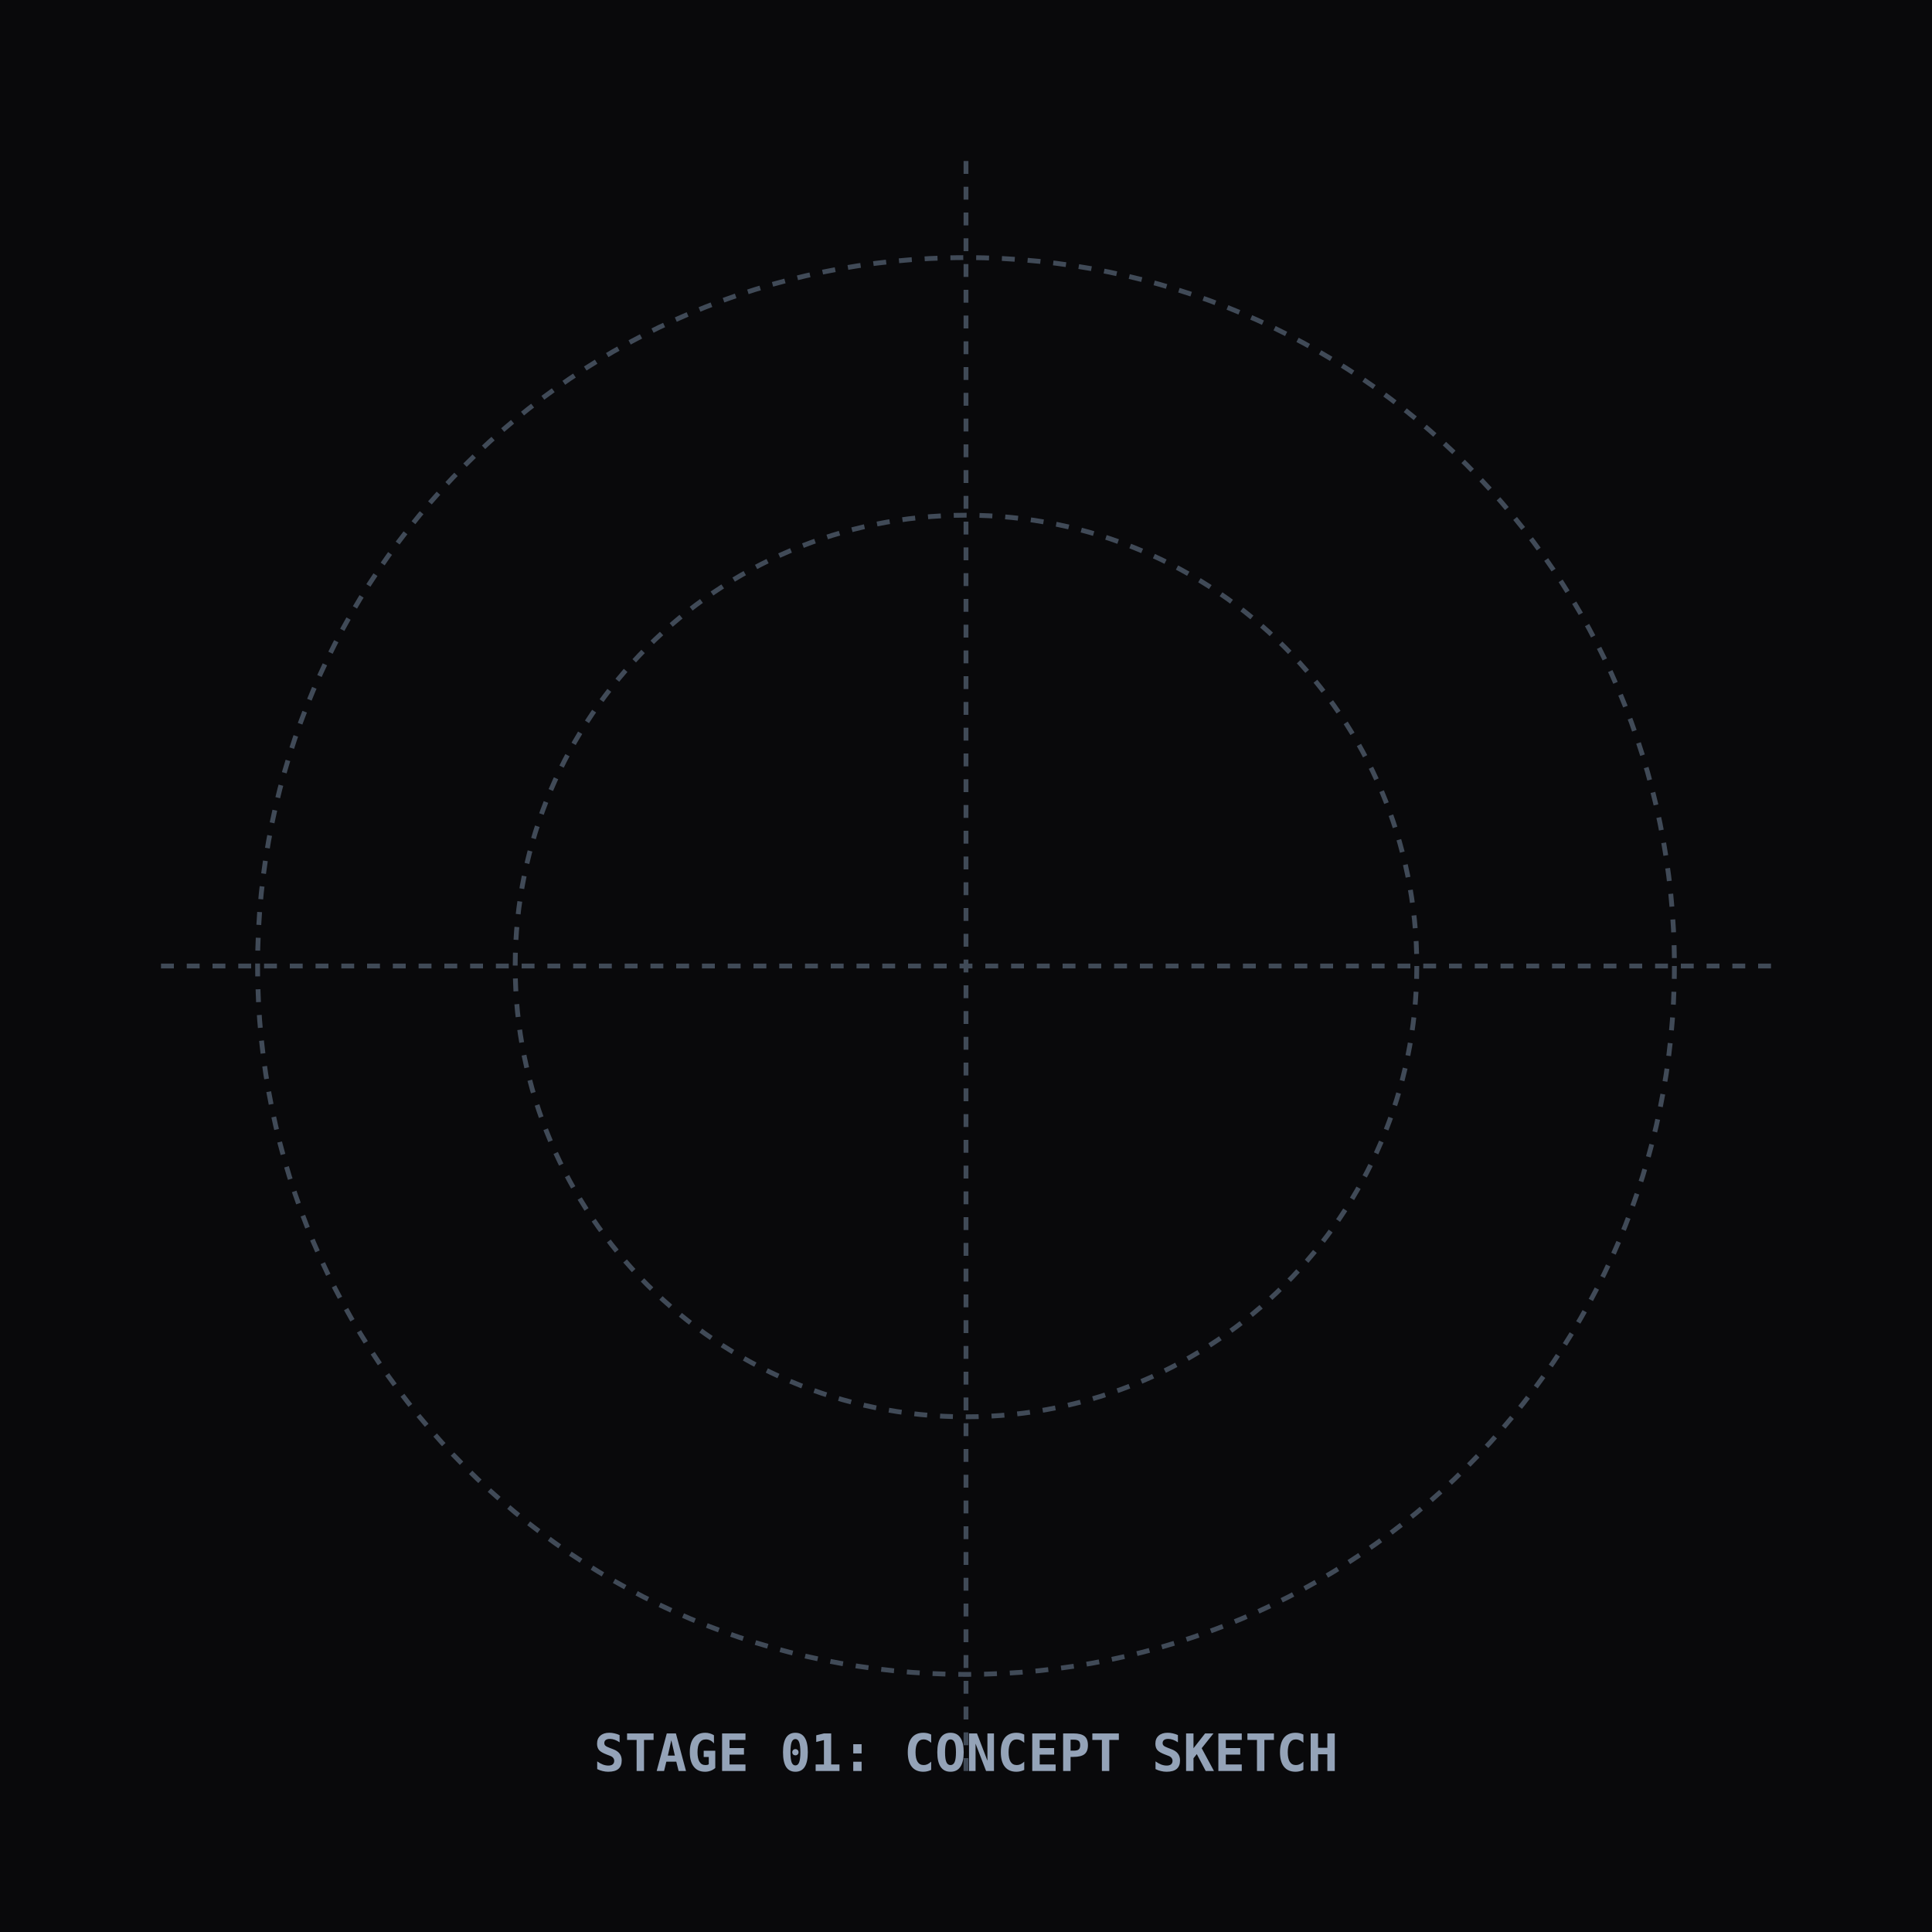
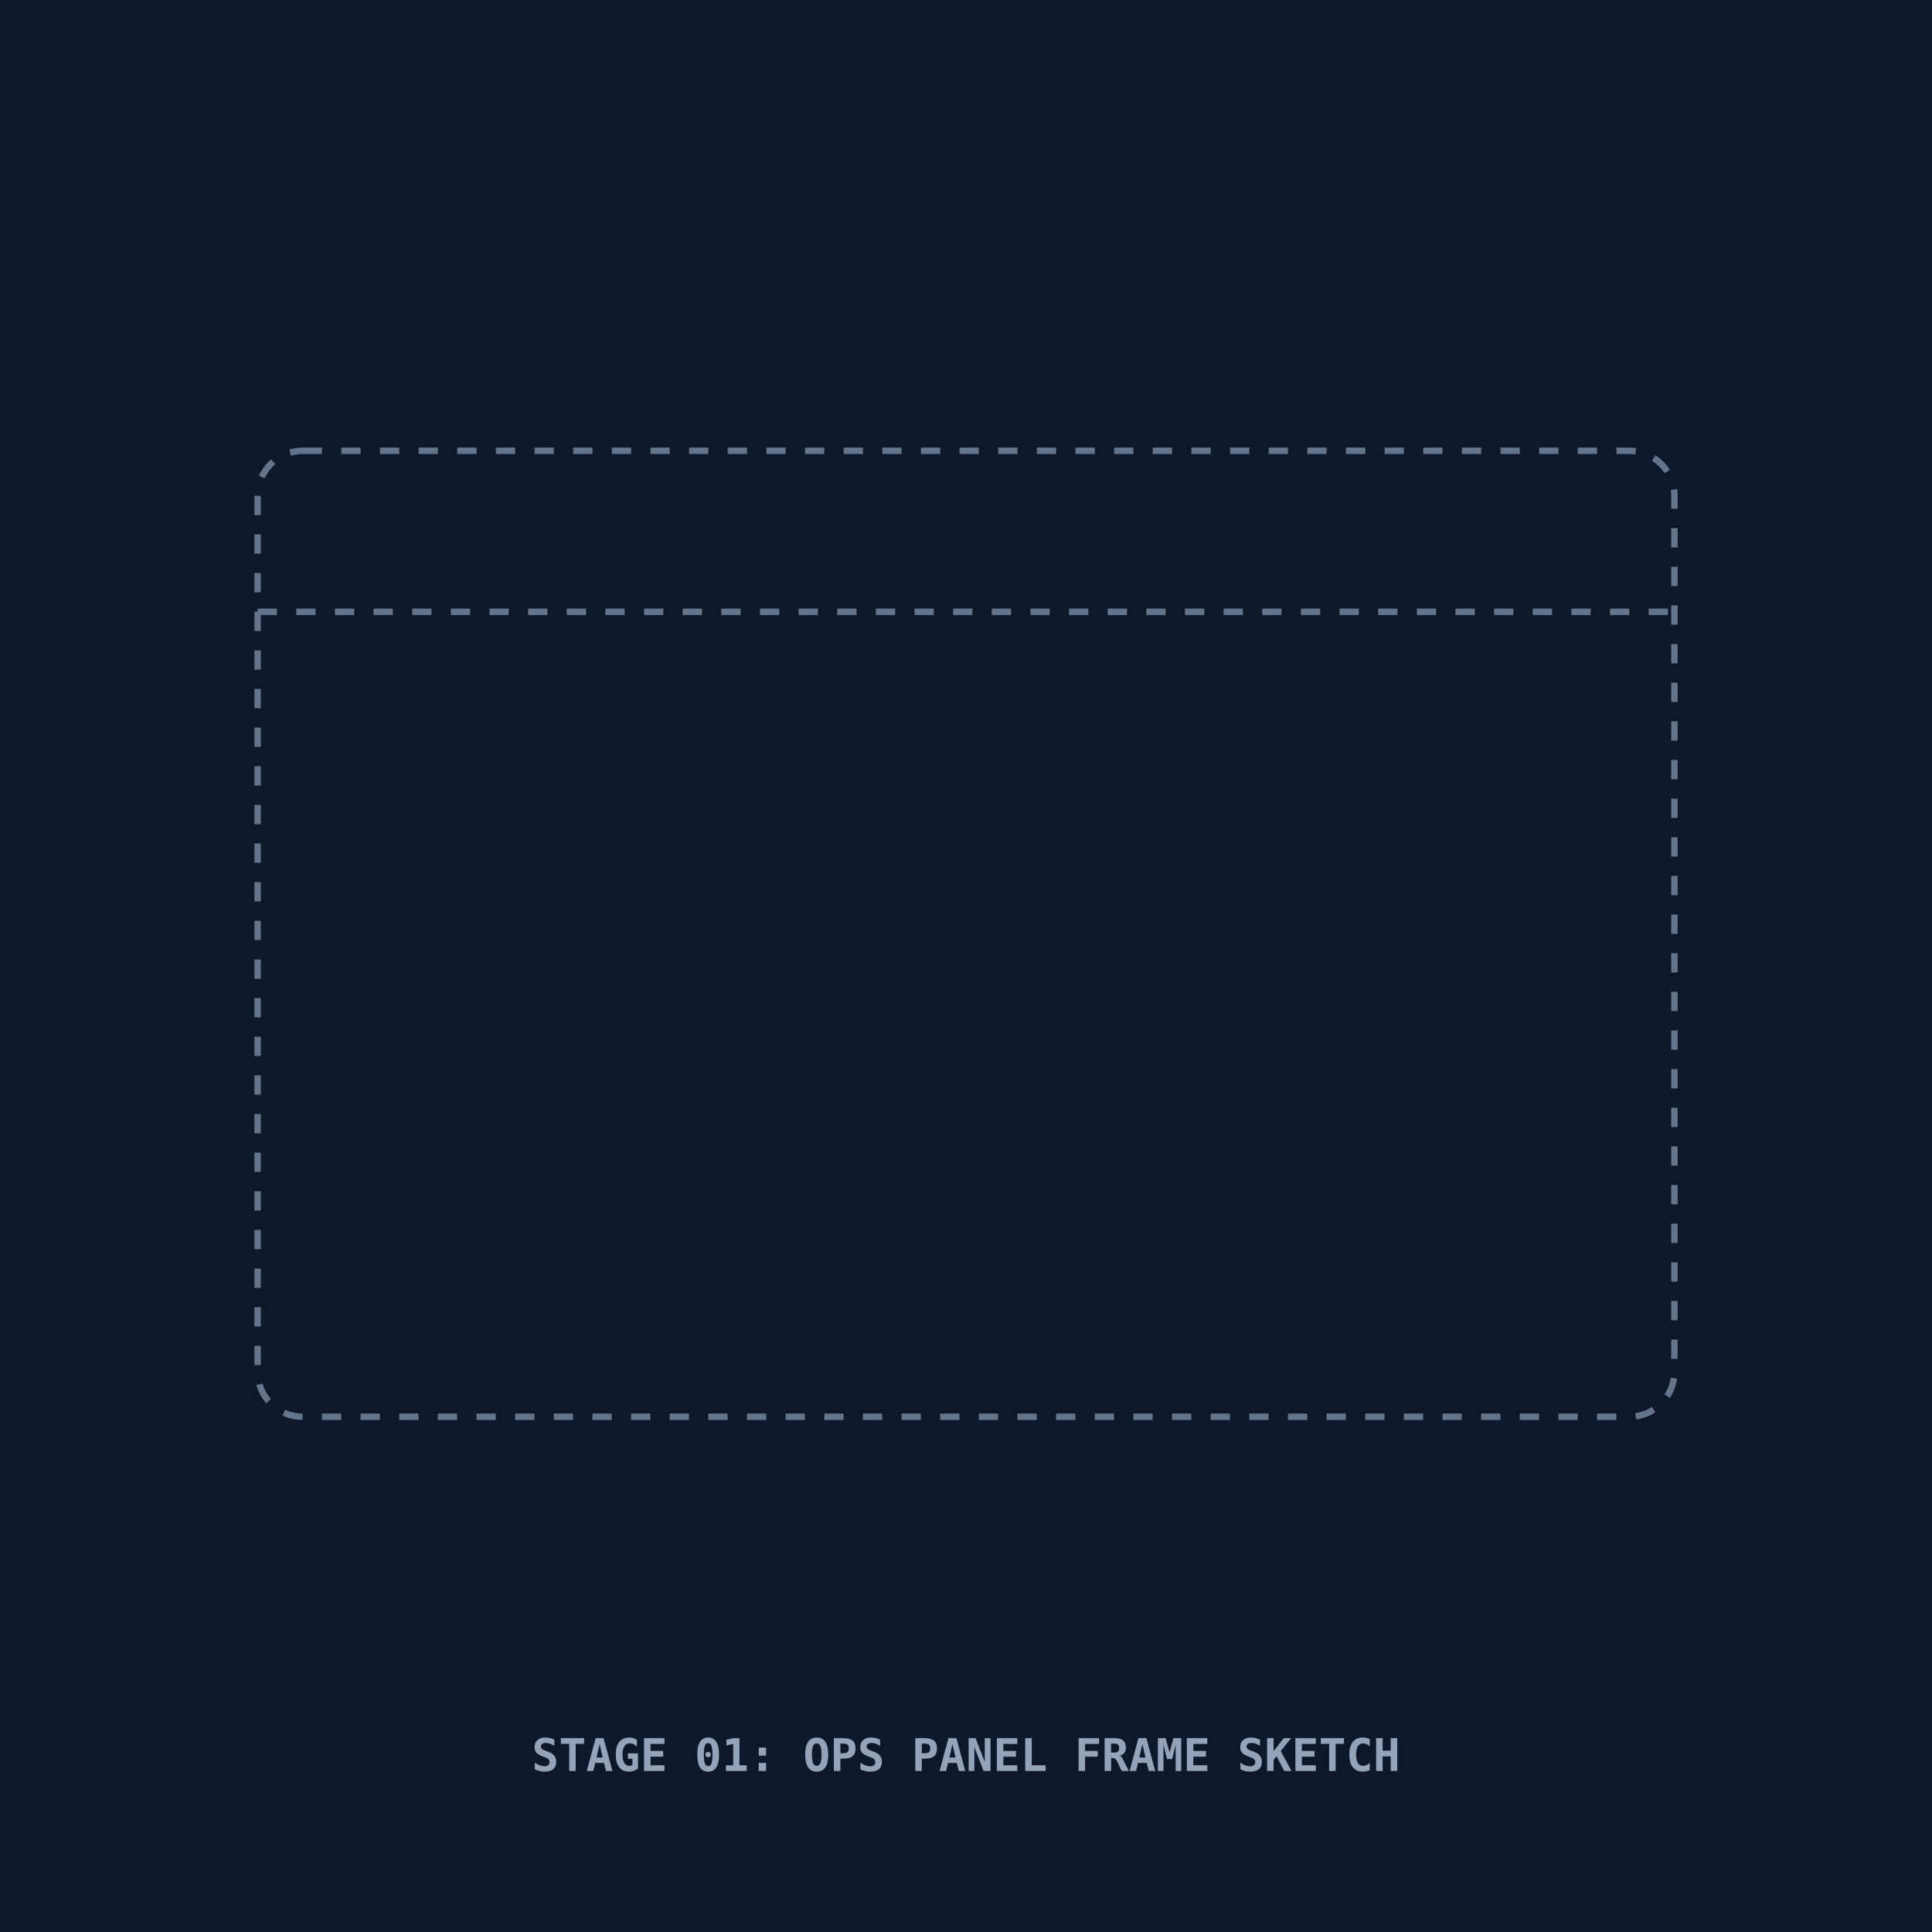
<svg xmlns="http://www.w3.org/2000/svg" viewBox="0 0 600 600" width="600" height="600">
-   <rect width="600" height="600" fill="#09090b" />
-   <g transform="translate(300, 300)" stroke="#64748B" stroke-width="1.5" fill="none" stroke-dasharray="4,4" opacity="0.6">
-     <circle cx="0" cy="0" r="220" />
-     <line x1="-250" y1="0" x2="250" y2="0" />
-     <line x1="0" y1="-250" x2="0" y2="250" />
-     <circle cx="0" cy="0" r="140" />
+   <rect width="600" height="600" fill="#0f172a" />
+   <g stroke="#64748B" stroke-width="2" stroke-dasharray="6,6" fill="none">
+     <rect x="80" y="140" width="440" height="300" rx="14" />
+     <line x1="80" y1="190" x2="520" y2="190" />
  </g>
-   <text x="300" y="550" fill="#94A3B8" font-family="monospace" font-size="16" font-weight="bold" text-anchor="middle">STAGE 01: CONCEPT SKETCH</text>
+   <text x="300" y="550" fill="#94A3B8" font-family="monospace" font-size="14" font-weight="bold" text-anchor="middle">STAGE 01: OPS PANEL FRAME SKETCH</text>
</svg>
